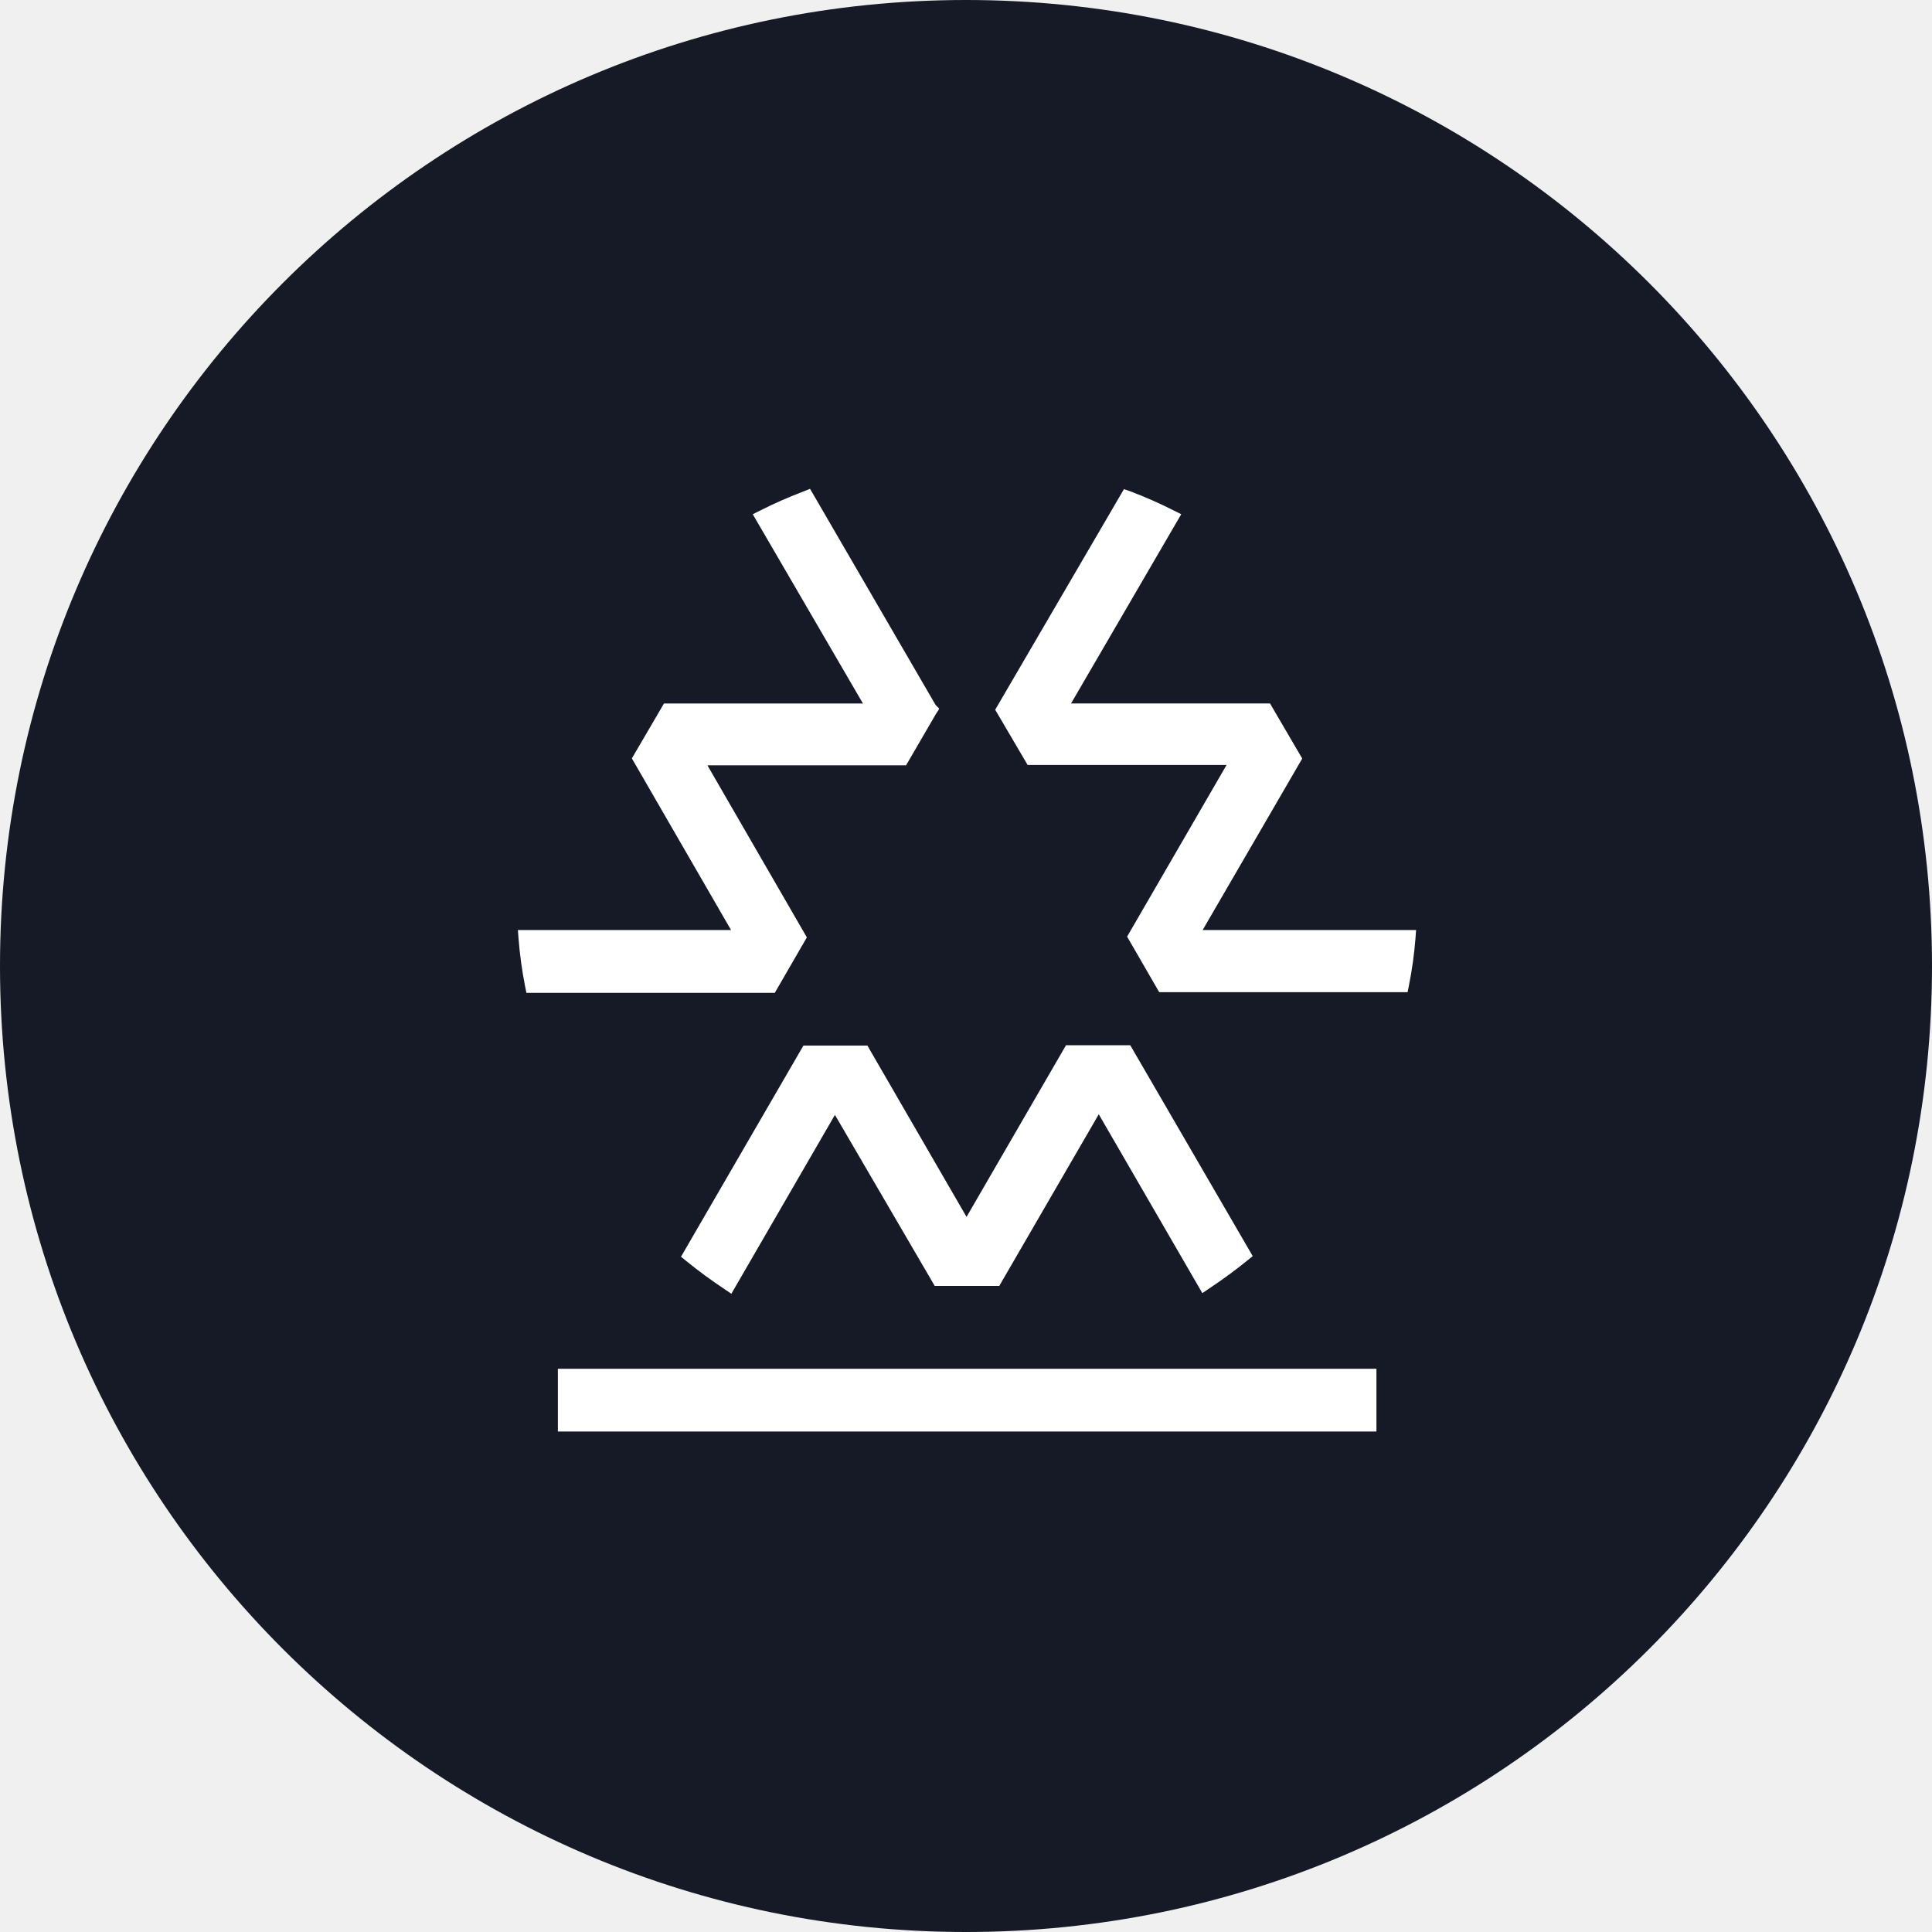
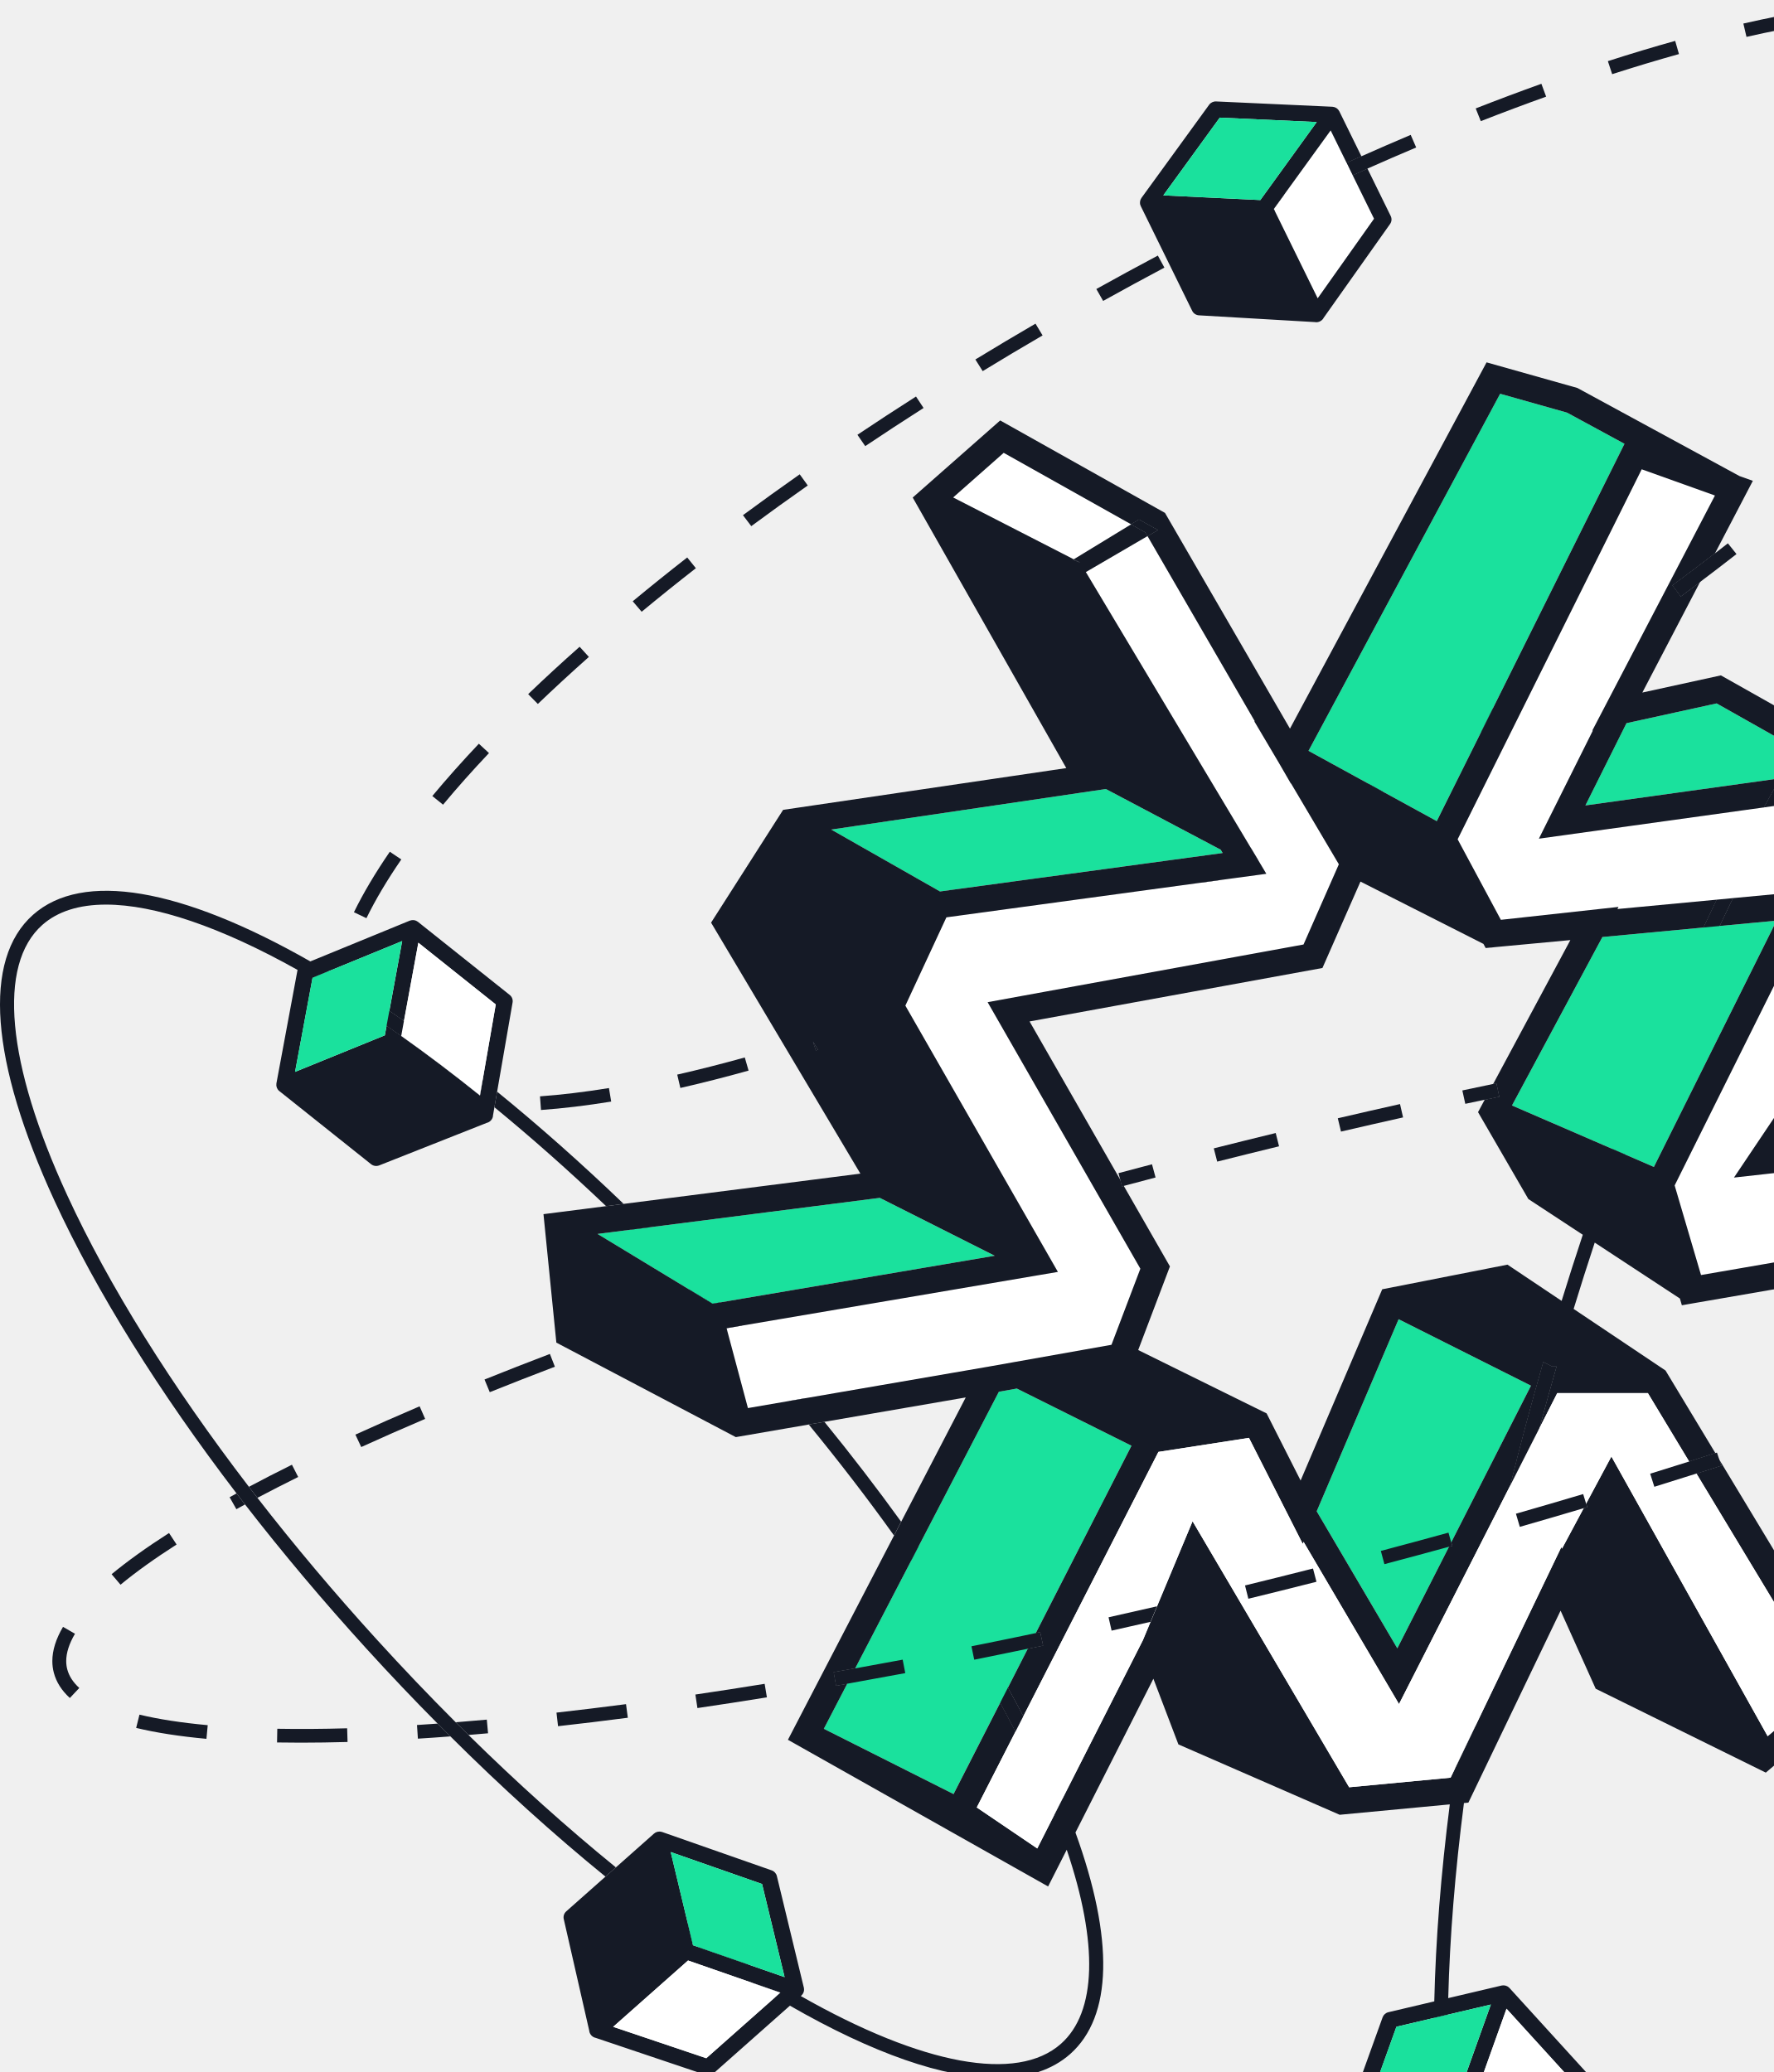
- <svg xmlns="http://www.w3.org/2000/svg" width="64" height="64" viewBox="0 0 64 64" fill="none">
-   <rect width="64" height="64" rx="32" fill="#151A26" />
-   <path d="M45.596 45.342H18.48V47.421H45.596V45.342Z" fill="white" />
-   <path d="M26.615 34.635L22.559 41.631L22.726 41.766C23.132 42.099 23.56 42.411 23.998 42.702L24.227 42.858L27.658 36.932L30.964 42.598H33.102L36.398 36.912L39.829 42.837L40.058 42.681C40.496 42.39 40.924 42.078 41.331 41.746L41.498 41.611L37.441 34.624H35.313L32.018 40.311L28.733 34.635H26.605H26.615Z" fill="white" />
-   <path d="M43.135 25.122L42.071 23.303H35.48L39.13 17.034L38.88 16.91C38.411 16.67 37.931 16.462 37.441 16.275L37.232 16.203L32.967 23.511L34.041 25.34H40.632L37.337 31.027L38.4 32.867H46.629L46.67 32.659C46.775 32.139 46.848 31.609 46.889 31.089L46.91 30.809H39.839L43.135 25.133V25.122Z" fill="white" />
-   <path d="M26.72 31.038L23.434 25.352H30.015L31.006 23.647L31.089 23.522L31.11 23.47L30.995 23.356L26.834 16.193L26.626 16.276C26.136 16.463 25.656 16.671 25.186 16.91L24.936 17.035L28.586 23.304H21.995L20.931 25.123L24.217 30.809H17.156L17.177 31.09C17.219 31.62 17.292 32.161 17.396 32.681L17.438 32.889H25.666L26.73 31.049L26.72 31.038Z" fill="white" />
+ <svg xmlns="http://www.w3.org/2000/svg" width="208" height="243" viewBox="0 0 208 243" fill="none">
+   <path d="M220.756 0.176L220.874 1.777C223.815 1.569 226.545 1.548 228.966 1.729L229.088 0.127C226.586 -0.057 223.779 -0.041 220.756 0.176ZM212.529 1.167C209.953 1.585 207.223 2.122 204.416 2.761L204.782 4.326C207.557 3.696 210.25 3.166 212.793 2.753L212.529 1.167ZM244.044 7.104C242.686 4.784 240.431 3.002 237.339 1.809L236.749 3.307C238.121 3.837 239.296 4.487 240.281 5.253C241.262 6.02 242.051 6.907 242.637 7.907L242.665 7.955L243.369 7.493L244.069 7.148L244.044 7.104ZM196.421 4.796C193.866 5.506 191.213 6.305 188.528 7.172L189.033 8.698C191.698 7.839 194.33 7.048 196.865 6.341L196.421 4.796ZM180.733 9.826C178.206 10.733 175.614 11.704 173.031 12.716L173.629 14.209C176.2 13.202 178.776 12.234 181.29 11.335L180.733 9.826ZM165.41 15.819C163.506 16.626 161.565 17.465 159.629 18.328C159.051 18.584 158.473 18.841 157.895 19.102C157.891 19.102 157.883 19.102 157.879 19.11L158.555 20.567C158.555 20.567 158.587 20.552 158.603 20.547C159.181 20.287 159.759 20.026 160.337 19.773C162.253 18.922 164.169 18.091 166.053 17.296L165.41 15.819ZM243.731 15.245C243.385 17.481 242.543 19.982 241.229 22.675L242.694 23.373C244.081 20.535 244.968 17.882 245.338 15.486L243.731 15.245ZM150.56 22.844L149.355 24.505L149.502 24.802C150.047 24.538 150.592 24.277 151.133 24.016L150.56 22.844ZM135.762 29.973C133.37 31.241 130.945 32.562 128.549 33.895L129.346 35.291C131.734 33.963 134.151 32.65 136.531 31.386L135.762 29.973ZM237.14 29.563C235.724 31.619 234.076 33.782 232.245 35.982L233.503 37.002C235.366 34.762 237.042 32.562 238.487 30.466L237.14 29.563ZM121.416 37.957C119.048 39.334 116.676 40.751 114.365 42.16L115.224 43.525C117.523 42.12 119.886 40.711 122.246 39.338L121.416 37.957ZM226.859 42.039C225.077 43.922 223.152 45.857 221.126 47.8L222.261 48.952C224.303 46.993 226.248 45.034 228.047 43.135L226.859 42.039ZM107.404 46.503C105.089 47.98 102.778 49.49 100.536 50.991L101.452 52.32C103.681 50.826 105.984 49.321 108.291 47.848L107.404 46.503ZM215.145 53.315C213.172 55.065 211.089 56.848 208.957 58.614L210.002 59.842C212.151 58.064 214.246 56.27 216.231 54.507L215.145 53.315ZM93.77 55.627C91.512 57.213 89.27 58.827 87.114 60.42L88.09 61.705C90.238 60.119 92.464 58.514 94.714 56.936L93.77 55.627ZM202.601 63.72C202.101 64.113 201.592 64.507 201.08 64.9C199.456 66.152 197.788 67.409 196.104 68.653L197.08 69.938C197.833 69.38 198.582 68.822 199.326 68.264C200.783 67.168 202.215 66.068 203.61 64.98L202.601 63.72ZM80.579 65.378C78.395 67.084 76.242 68.814 74.188 70.516L75.237 71.744C77.28 70.054 79.416 68.336 81.593 66.638L80.579 65.378ZM189.48 73.422C187.291 74.96 185.025 76.513 182.743 78.038L183.658 79.367C185.949 77.834 188.223 76.276 190.424 74.731L189.48 73.422ZM67.963 75.851C65.863 77.709 63.833 79.58 61.929 81.406L63.064 82.558C64.956 80.744 66.97 78.889 69.049 77.043L67.963 75.851ZM168.97 86.833L169.825 88.198C171.11 87.412 172.4 86.617 173.678 85.818L175.057 83.044C173.051 84.317 171.009 85.589 168.97 86.833ZM56.147 87.223C54.182 89.302 52.347 91.365 50.691 93.356L51.949 94.372C53.58 92.409 55.395 90.37 57.335 88.319L56.147 87.223ZM161.948 91.016C161.443 91.309 160.935 91.606 160.426 91.899L162.078 92.806C162.314 92.67 162.546 92.537 162.778 92.401L161.948 91.016ZM147.659 98.968C147.337 99.141 147.012 99.314 146.686 99.482L147.516 100.867C147.822 100.706 148.127 100.546 148.432 100.385L147.659 98.968ZM140.807 103.52L141.141 104.159C141.751 103.849 142.366 103.536 142.98 103.223L140.807 103.52ZM45.707 99.891C44.007 102.368 42.591 104.753 41.5 106.985L42.965 107.683C44.023 105.519 45.398 103.203 47.054 100.795L45.707 99.891ZM133.057 106.338C130.579 107.526 128.081 108.687 125.639 109.786L126.315 111.248C128.768 110.14 131.274 108.976 133.769 107.783L133.057 106.338ZM118.141 113.062C115.594 114.138 113.043 115.173 110.561 116.145L111.163 117.638C113.657 116.663 116.221 115.619 118.78 114.539L118.141 113.062ZM95.328 122.17L95.662 123.186C95.739 123.162 95.812 123.138 95.89 123.109L95.328 122.17ZM40.28 117.385C40.28 117.249 40.284 117.112 40.288 116.972C40.304 116.394 40.361 115.788 40.455 115.169C40.459 115.149 40.459 115.133 40.463 115.113L40.329 115.093L38.856 114.872C38.795 115.254 38.75 115.631 38.721 116C38.673 116.474 38.652 116.936 38.652 117.385C38.652 119.581 39.157 121.552 40.15 123.25L41.557 122.447C40.711 120.998 40.28 119.292 40.28 117.385ZM87.329 124.017C84.615 124.771 81.951 125.45 79.408 126.028L79.774 127.593C82.341 127.007 85.031 126.325 87.773 125.558L87.329 124.017ZM71.401 127.605C68.553 128.067 65.831 128.396 63.316 128.577L63.434 130.178C65.998 129.994 68.768 129.661 71.665 129.191L71.401 127.605Z" fill="#151A26" />
+   <path d="M208.732 91.281C208.097 92.397 207.462 93.533 206.836 94.689L208.833 94.408C209.476 93.252 210.119 92.116 210.762 91L208.732 91.281ZM201.294 105.511C200.777 106.587 200.261 107.675 199.748 108.775L201.62 108.598C202.136 107.498 202.657 106.407 203.182 105.331L201.294 105.511ZM181.997 160.273L180.959 159.751C179.568 164.592 178.278 169.409 177.098 174.182L180.491 167.51C181.134 165.106 181.801 162.693 182.497 160.273H181.997ZM181.997 160.273L180.959 159.751C179.568 164.592 178.278 169.409 177.098 174.182C174.258 185.682 172.053 196.914 170.543 207.539L172.944 202.534C174.221 194.586 175.869 186.337 177.867 177.919C177.904 177.766 177.94 177.614 177.977 177.461C178.762 174.166 179.6 170.846 180.491 167.51C181.134 165.106 181.801 162.693 182.497 160.273H181.997ZM169.933 245.935C169.819 243.783 169.758 241.531 169.75 239.187C169.75 238.228 169.754 237.256 169.766 236.273L168.135 236.658C168.123 237.513 168.119 238.356 168.123 239.195C168.131 241.672 168.196 244.044 168.318 246.308C168.355 246.955 168.395 247.589 168.44 248.219L170.047 247.846C170.006 247.219 169.966 246.581 169.933 245.935ZM258.922 101.248C258.853 104.295 258.702 107.446 258.474 110.682C258.43 111.304 258.381 111.926 258.332 112.556C258.072 115.848 257.73 119.228 257.311 122.68L258.942 122.712C259.361 119.264 259.699 115.892 259.96 112.604C260.008 111.974 260.057 111.352 260.098 110.73C260.33 107.494 260.48 104.347 260.549 101.301L258.922 101.248ZM210.745 87.833C210.07 88.961 209.399 90.109 208.732 91.281C208.097 92.397 207.462 93.533 206.836 94.689C204.956 98.133 203.105 101.746 201.294 105.511C200.777 106.587 200.261 107.675 199.748 108.775C195.989 116.859 192.404 125.578 189.068 134.755L190.561 135.401C194.007 125.907 197.722 116.908 201.62 108.598C202.136 107.498 202.657 106.407 203.182 105.331C205.033 101.521 206.921 97.876 208.833 94.408C209.476 93.252 210.119 92.116 210.762 91C211.226 90.197 211.689 89.407 212.157 88.628L210.745 87.833ZM181.997 160.273L180.959 159.751C179.568 164.592 178.278 169.409 177.098 174.182L180.491 167.51C181.134 165.106 181.801 162.693 182.497 160.273H181.997ZM201.294 105.511C200.777 106.587 200.261 107.675 199.748 108.775L201.62 108.598C202.136 107.498 202.657 106.407 203.182 105.331L201.294 105.511ZM208.732 91.281C208.097 92.397 207.462 93.533 206.836 94.689L208.833 94.408C209.476 93.252 210.119 92.116 210.762 91L208.732 91.281Z" fill="#151A26" />
+   <path d="M86.976 155.468L85.19 155.774L85.239 155.962C87.753 158.728 90.19 161.51 92.538 164.304L94.385 163.987C92.005 161.136 89.531 158.29 86.976 155.468ZM47.364 119.746C46.79 119.345 46.221 118.948 45.651 118.562C43.901 117.366 42.168 116.238 40.455 115.17C40.411 115.146 40.37 115.122 40.329 115.094C39.694 114.701 39.064 114.315 38.433 113.942L36.647 114.676L36.631 114.753C37.322 115.158 38.022 115.572 38.722 116.001C39.243 116.318 39.764 116.643 40.288 116.973C41.953 118.02 43.633 119.128 45.33 120.296C45.899 120.69 46.473 121.087 47.047 121.493C50.086 123.644 53.17 125.976 56.278 128.477L56.592 126.663C53.483 124.186 50.403 121.874 47.364 119.746ZM58.288 128.028L57.971 129.854C62.32 133.423 66.702 137.304 71.068 141.455L73.126 141.19C68.187 136.445 63.211 132.034 58.288 128.028ZM88.14 232.524C89.067 233.106 89.987 233.672 90.902 234.218L91.496 233.693L88.14 232.524ZM80.617 225.463L81.19 227.86C81.426 228.033 81.662 228.197 81.898 228.362L83.623 228.964L87.879 230.441C85.491 228.908 83.066 227.246 80.617 225.463ZM122.963 207.34C122.052 205.361 121.055 203.341 119.981 201.294C119.399 200.186 118.797 199.07 118.17 197.942C117.495 196.73 116.791 195.51 116.063 194.277C115.778 193.792 115.485 193.306 115.192 192.816C112.917 189.055 110.415 185.217 107.706 181.344L106.863 182.969C109.504 186.775 111.941 190.544 114.146 194.237C114.228 194.366 114.301 194.49 114.374 194.619C115.395 196.329 116.36 198.019 117.275 199.693C117.902 200.829 118.5 201.957 119.069 203.076C119.932 204.742 120.733 206.388 121.478 208.006C122.251 209.688 122.955 211.322 123.585 212.907L124.562 210.98C124.065 209.792 123.533 208.58 122.963 207.34ZM96.663 166.748L94.828 167.065C98.392 171.413 101.737 175.764 104.825 180.079L105.663 178.466C102.856 174.576 99.849 170.658 96.663 166.748ZM75.97 143.96L73.932 144.221C76.263 146.501 78.587 148.857 80.889 151.282L83.55 152.895L84.474 152.739C81.671 149.712 78.831 146.782 75.97 143.96Z" fill="#151A26" />
+   <path d="M215.141 120.003L215.373 121.592C216.125 121.484 216.874 121.375 217.618 121.275L218.383 119.549C217.313 119.697 216.231 119.846 215.141 120.003ZM208.733 91.281C208.098 92.397 207.463 93.533 206.837 94.689L208.834 94.408C209.477 93.252 210.12 92.116 210.763 91L208.733 91.281ZM201.295 105.511C200.778 106.587 200.262 107.675 199.749 108.775L201.621 108.598C202.137 107.498 202.658 106.407 203.183 105.331L201.295 105.511ZM118.173 197.942L117.278 199.692C117.905 200.828 118.503 201.956 119.072 203.076L119.984 201.293C119.402 200.186 118.8 199.07 118.173 197.942ZM97.761 196.111L98.046 197.693L99.34 197.464L100.271 195.666C99.429 195.818 98.591 195.967 97.761 196.111ZM201.6 171.199L201.132 170.416C200.119 170.746 199.094 171.075 198.061 171.404L198.915 172.817C199.896 172.508 200.868 172.195 201.828 171.886L201.6 171.199ZM185.981 176.345L185.692 176.879C185.83 176.839 185.969 176.799 186.107 176.759L185.981 176.345ZM181.998 160.273L180.96 159.751C179.569 164.592 178.279 169.409 177.099 174.182L180.492 167.51C181.135 165.106 181.802 162.693 182.498 160.273H181.998ZM196.108 68.653L197.084 69.938C197.837 69.38 198.585 68.822 199.33 68.264L201.084 64.9C199.46 66.153 197.792 67.409 196.108 68.653ZM175.447 127.047C175.325 127.072 175.199 127.1 175.077 127.124L174.084 128.974C174.654 128.854 175.219 128.737 175.785 128.617L175.447 127.047ZM170.162 180.885L169.902 181.399C170.028 181.363 170.154 181.331 170.28 181.295L170.162 180.885ZM133.545 60.934L132.629 61.492L134.293 62.427L134.549 62.873L135.758 62.166L133.545 60.934ZM131.356 138.359L131.567 139.134C131.632 139.118 131.701 139.098 131.767 139.082L131.356 138.359ZM125.9 65.594L125.806 65.651L126.656 65.98L125.9 65.594ZM121.957 191.419C121.786 191.455 121.619 191.491 121.449 191.527L120.509 193.361C121.107 193.237 121.705 193.113 122.299 192.988L121.957 191.419ZM95.332 122.17L95.666 123.186C95.743 123.162 95.816 123.138 95.894 123.11L95.332 122.17Z" fill="#151A26" />
+   <path d="M215.252 90.374L210.76 91L208.73 91.281L185.889 94.46L190.706 84.814L201.276 82.494L210.744 87.833L212.156 88.628L215.252 90.374Z" fill="#1AE19D" />
+   <path d="M242.247 133.767V142.141L199.445 149.535L196.353 139.026L213.608 104.347L203.18 105.331L201.293 105.511L189.64 106.611L189.77 106.362L175.978 107.876L170.908 98.43L192.492 55.037L201.081 58.112L196.691 66.53L186.694 85.689L186.768 85.673L180.437 98.358L206.834 94.689L208.832 94.408L218.95 93.003L222.311 102.946L213.356 123.141L203.311 138.102L242.247 133.767Z" fill="white" />
+   <path d="M208.306 107.972L193.924 136.858L190.563 135.4L189.07 134.754L177.283 129.648L187.886 109.89L199.75 108.775L201.622 108.598L208.306 107.972Z" fill="#1AE19D" />
+   <path d="M190.475 52.047L175.059 83.044L173.68 85.818L168.464 96.303L162.08 92.807L160.428 91.9L153.422 88.058L175.893 46.178L183.741 48.394L190.475 52.047Z" fill="#1AE19D" />
+   <path d="M143.359 100.04L110.212 104.548L97.457 97.29L129.664 92.533L143.123 99.646L143.359 100.04Z" fill="#1AE19D" />
+   <path d="M116.632 147.271L84.474 152.738L83.55 152.895L80.889 151.281L70.059 144.714L73.932 144.22L75.97 143.959L103.157 140.483L116.632 147.271Z" fill="#1AE19D" />
+   <path d="M132.626 61.492L125.896 65.594L111.754 58.341L117.682 53.106L132.626 61.492Z" fill="white" />
+   <path d="M152.84 110.771L115.8 117.534L133.71 148.793L130.321 157.716L115.792 160.297L94.386 163.986L92.539 164.303L87.694 165.138L85.24 155.962L85.191 155.773L86.978 155.468L124.039 149.166L106.153 117.94L110.966 107.583L140.809 103.521L142.982 103.224L148.479 102.477L147.519 100.868L146.689 99.483L127.318 67.092L134.548 62.873L147.14 84.614L147.051 84.566L149.956 89.475L151.355 91.896L151.372 91.872L156.982 101.361L152.84 110.771Z" fill="white" />
+   <path d="M179.513 162.508L170.163 180.885L169.902 181.399L163.84 193.317L154.385 177.24L163.991 154.713L179.513 162.508Z" fill="#1AE19D" />
+   <path d="M132.668 169.553L121.447 191.526L120.507 193.361L118.172 197.941L117.277 199.691L111.804 210.405L96.592 202.75L99.338 197.463L100.27 195.665L106.865 182.968L107.707 181.343L117.118 163.219L119.226 162.845L132.668 169.553Z" fill="#1AE19D" />
+   <path d="M270.695 111.866C270.691 111.818 270.687 111.766 270.675 111.717C270.667 111.685 270.646 111.653 270.634 111.621C270.618 111.581 270.61 111.545 270.585 111.505C270.585 111.501 270.577 111.497 270.577 111.493C270.577 111.489 270.577 111.481 270.569 111.473L263.522 99.948C263.356 99.675 263.063 99.506 262.741 99.494L260.585 99.426C260.597 98.571 260.601 97.724 260.597 96.885C260.528 74.032 255.523 60.047 246.515 57.494C237.508 54.945 225.749 64.19 213.409 83.522C213.063 84.068 212.713 84.618 212.368 85.176L201.781 79.207L192.57 81.222L199.332 68.264C198.587 68.822 197.839 69.38 197.086 69.938L196.109 68.653C197.794 67.409 199.462 66.153 201.085 64.9L205.528 56.39L203.962 55.832L184.953 45.5L174.306 42.497L151.253 85.453L136.598 60.151L117.276 49.309L107.019 58.349L125.027 90.081L91.823 94.978L83.376 108.205L100.883 137.641L73.131 141.189L71.073 141.454L63.725 142.394L65.234 157.459L86.277 168.542L94.833 167.065L96.668 166.748L113.236 163.889L105.668 178.465L104.83 180.079L92.388 204.039L122.895 221.24L125.079 216.933C128.782 227.887 128.599 235.976 124.396 239.697C119.253 244.253 108.174 242.206 93.897 234.093L93.967 234.029H93.971C93.971 234.029 93.979 234.013 93.987 234.009C94.04 233.957 94.089 233.901 94.129 233.84C94.146 233.816 94.154 233.788 94.166 233.764C94.195 233.716 94.219 233.668 94.235 233.62C94.247 233.587 94.247 233.555 94.255 233.523C94.268 233.475 94.28 233.427 94.28 233.379C94.284 233.343 94.28 233.306 94.272 233.27C94.272 233.23 94.272 233.19 94.264 233.15C94.264 233.142 94.26 233.138 94.26 233.134C94.255 233.126 94.26 233.118 94.255 233.114L91.09 220.02C91.013 219.71 90.785 219.458 90.484 219.353L77.639 214.853H77.623C77.623 214.853 77.611 214.845 77.607 214.845C77.566 214.833 77.525 214.829 77.485 214.821C77.448 214.817 77.415 214.805 77.375 214.801C77.326 214.797 77.277 214.809 77.228 214.813C77.196 214.813 77.163 214.813 77.131 214.821C77.074 214.833 77.025 214.853 76.976 214.869C76.948 214.881 76.923 214.889 76.895 214.902C76.826 214.934 76.769 214.974 76.712 215.026C76.704 215.03 76.695 215.034 76.691 215.038H76.687L72.22 219L70.995 220.084L66.398 224.158C66.137 224.387 66.028 224.732 66.101 225.061L69.099 238.196C69.103 238.216 69.103 238.236 69.103 238.256C69.14 238.421 69.217 238.573 69.327 238.693L69.339 238.71C69.453 238.83 69.596 238.922 69.758 238.974C69.783 238.983 69.803 238.978 69.819 238.987L82.729 243.334C83.059 243.446 83.417 243.374 83.677 243.145L92.62 235.221C102.405 240.845 110.681 243.703 116.914 243.703C120.47 243.703 123.358 242.772 125.482 240.893C130.454 236.49 130.625 227.398 126.101 214.914L135.239 196.878L138.172 204.581L157.083 212.834L169.993 211.614C168.955 219.759 168.341 227.514 168.174 234.719L162.791 235.988C162.478 236.06 162.226 236.289 162.116 236.586L157.555 249.255V249.275C157.555 249.275 157.547 249.283 157.547 249.287C157.535 249.331 157.535 249.371 157.527 249.407C157.519 249.443 157.51 249.48 157.506 249.516C157.502 249.564 157.51 249.612 157.519 249.66C157.519 249.696 157.519 249.728 157.527 249.761C157.535 249.813 157.555 249.861 157.575 249.913C157.588 249.941 157.592 249.965 157.604 249.993C157.641 250.058 157.681 250.118 157.73 250.174C157.738 250.182 157.742 250.19 157.746 250.194L166.99 260.35C167.218 260.603 167.568 260.715 167.906 260.639L170.046 260.165C172.279 270.578 176.417 276.944 182.207 278.582C183.187 278.859 184.205 279 185.246 279C193.786 279 204.32 269.783 215.317 252.554C227.491 233.487 238.899 206.801 247.451 177.409C252.785 159.068 256.61 141.033 258.713 124.587L262.733 124.667C263.079 124.675 263.4 124.498 263.575 124.205L267.265 118.004L268.189 116.446H268.193L270.577 112.436C270.577 112.436 270.581 112.416 270.585 112.408C270.622 112.344 270.651 112.275 270.671 112.203C270.679 112.175 270.679 112.151 270.683 112.123C270.695 112.067 270.703 112.014 270.707 111.962C270.707 111.93 270.695 111.898 270.695 111.866ZM90.907 234.218L82.819 241.383L71.898 237.702L80.678 229.923L88.14 232.52H88.144L91.501 233.692L90.907 234.218ZM87.909 230.452L87.884 230.44L83.628 228.963L81.903 228.361L81.26 228.136L81.195 227.859L80.622 225.463L78.644 217.202L89.357 220.951L92.001 231.873L87.909 230.452ZM201.085 58.112L196.695 66.53L186.699 85.689L186.772 85.673L180.441 98.358L206.838 94.689C207.465 93.533 208.1 92.397 208.734 91.281L185.893 94.46L190.71 84.814L201.281 82.494L210.748 87.833L212.16 88.628L215.256 90.374L210.765 91C210.122 92.116 209.479 93.252 208.836 94.408L218.955 93.003L222.315 102.946L213.36 123.142L203.315 138.102L242.252 133.767V142.141L199.45 149.535L196.358 139.026L213.613 104.347L203.185 105.331C202.66 106.407 202.139 107.498 201.622 108.598L208.307 107.972L193.925 136.858L190.564 135.401L189.071 134.755L177.284 129.649L187.887 109.891L199.751 108.775C200.263 107.675 200.78 106.587 201.297 105.511L189.644 106.611L189.775 106.362L175.982 107.876L170.912 98.43L192.496 55.037L201.085 58.112ZM215.655 125.345L226.319 124.177L238.769 131.026L209.662 134.269L215.655 125.345ZM170.282 181.295C170.156 181.331 170.03 181.363 169.903 181.399L163.841 193.317L154.386 177.241L163.992 154.713L179.513 162.509L170.164 180.885L170.282 181.295ZM176.759 148.315L162.071 151.205L152.502 173.632L148.515 165.76L133.457 158.33L137.179 148.523L131.768 139.082C131.703 139.098 131.634 139.118 131.569 139.134L131.357 138.359L120.722 119.794L155.061 113.524L159.52 103.392L173.939 110.698L174.2 111.183L174.79 111.127L174.798 111.135L175.274 111.079L184.131 110.252L175.079 127.124C175.201 127.1 175.327 127.072 175.449 127.047L175.787 128.617C175.221 128.737 174.656 128.854 174.086 128.974L173.305 130.431L179.204 140.619L185.588 144.81C184.738 147.367 183.912 149.952 183.106 152.566L176.759 148.315ZM175.896 46.178L183.745 48.394L190.478 52.047L175.062 83.044L173.683 85.818L168.467 96.303L162.083 92.807L160.432 91.899L153.425 88.058L175.896 46.178ZM95.667 123.186L95.334 122.17L95.895 123.11C95.818 123.138 95.745 123.162 95.667 123.186ZM97.462 97.29L129.669 92.534L143.128 99.647L143.364 100.04L110.217 104.548L97.462 97.29ZM83.555 152.895L80.894 151.281L70.064 144.714L73.937 144.22L75.975 143.959L103.162 140.483L116.637 147.271L84.479 152.738L83.555 152.895ZM94.39 163.986L92.543 164.303L87.697 165.138L85.243 155.962L85.195 155.773L86.981 155.468L124.042 149.166L106.156 117.939L110.969 107.583L140.813 103.52L142.985 103.223L148.482 102.477L147.522 100.867L146.692 99.482L127.321 67.092L134.551 62.873L134.295 62.427L132.631 61.492L125.901 65.595L126.658 65.98L125.808 65.651L125.901 65.595L111.759 58.341L117.687 53.106L132.631 61.492L133.546 60.934L135.76 62.166L134.551 62.873L147.144 84.614L147.054 84.566L149.959 89.475L151.359 91.895L151.375 91.871L156.986 101.361L152.844 110.77L115.803 117.534L133.713 148.792L130.324 157.716L115.795 160.297L94.39 163.986ZM170.05 247.846L168.443 248.219C168.398 247.589 168.357 246.955 168.321 246.308L159.935 248.263L163.735 237.694L168.138 236.658L169.769 236.273L174.81 235.089L171.856 243.35L171.018 245.682L169.936 245.935C169.968 246.581 170.009 247.22 170.05 247.846ZM176.649 235.578L184.445 244.145L180.718 254.919L172.833 246.256L176.649 235.578ZM245.885 176.964C237.377 206.215 226.034 232.757 213.938 251.699C202.188 270.104 190.788 279.341 182.654 277.041C177.52 275.584 173.752 269.542 171.657 259.808L181.214 257.685C181.214 257.685 181.255 257.68 181.275 257.68C181.442 257.644 181.597 257.564 181.723 257.456L181.735 257.444C181.861 257.335 181.955 257.191 182.008 257.03C182.008 257.01 182.008 256.99 182.016 256.97L186.426 244.233C186.536 243.912 186.463 243.555 186.235 243.302L176.995 233.15H176.991C176.991 233.15 176.979 233.138 176.971 233.13C176.918 233.074 176.865 233.029 176.8 232.985C176.775 232.969 176.751 232.965 176.722 232.949C176.674 232.925 176.629 232.901 176.576 232.881C176.547 232.873 176.511 232.873 176.478 232.865C176.429 232.853 176.381 232.841 176.332 232.837C176.295 232.837 176.259 232.845 176.222 232.845C176.181 232.849 176.145 232.845 176.1 232.853C176.092 232.857 176.088 232.861 176.084 232.861H176.063L169.81 234.334C169.993 227.193 170.615 219.518 171.653 211.457L172.174 211.409L182.984 188.894L187.101 198.05L207.046 207.889L218.1 198.544L201.602 171.199L201.83 171.886C200.87 172.195 199.897 172.508 198.917 172.817L214.04 197.881L207.266 203.618L188.945 170.818L185.983 176.345L186.109 176.759C185.97 176.799 185.832 176.839 185.694 176.879L183.155 181.62L183.073 181.447L172.947 202.534L170.546 207.54L170.091 208.483L158.194 209.607L139.836 178.413L135.67 188.384L134.909 190.206L134.014 192.354L124.567 210.98L123.59 212.906L121.625 216.784L114.529 211.975L119.074 203.076C118.505 201.956 117.906 200.828 117.28 199.692L111.808 210.406L96.595 202.751L99.341 197.464L98.047 197.693L97.763 196.111C98.593 195.967 99.431 195.818 100.273 195.666L106.868 182.969L107.71 181.343L117.121 163.219L119.229 162.846L132.671 169.553L121.45 191.527C121.621 191.491 121.788 191.455 121.959 191.419L122.301 192.988C121.707 193.113 121.108 193.237 120.51 193.362L118.175 197.942C118.802 199.07 119.404 200.186 119.985 201.293L135.829 170.276L146.448 168.63L152.754 181.066L152.852 180.825L164.04 199.848L177.101 174.182C178.281 169.409 179.57 164.592 180.962 159.751L181.999 160.273H182.5C181.804 162.693 181.137 165.106 180.494 167.51L182.597 163.38H193.221L198.062 171.404C199.096 171.075 200.121 170.746 201.134 170.417L195.467 161.027L195.292 160.734L184.514 153.509C185.315 150.888 186.141 148.294 186.988 145.729L196.976 152.289L197.204 153.079L197.977 152.943L245.401 144.746V130.295L244.148 130.431L226.974 120.982L217.282 122.042L217.62 121.275C216.876 121.375 216.127 121.484 215.374 121.592L215.142 120.003C216.233 119.846 217.315 119.698 218.385 119.549L225.68 103.091L221.111 89.563L220.346 89.676L213.779 85.975C214.113 85.437 214.447 84.903 214.784 84.377C225.351 67.826 235.636 58.69 243.513 58.69C244.396 58.69 245.25 58.807 246.068 59.039C254.201 61.34 258.9 75.136 258.97 96.889C258.974 97.708 258.97 98.535 258.957 99.37L249.119 99.053C249.119 99.053 249.107 99.057 249.103 99.057C249.095 99.057 249.091 99.053 249.087 99.057C249.042 99.057 249.001 99.065 248.961 99.073C248.924 99.077 248.887 99.077 248.851 99.085C248.802 99.097 248.761 99.117 248.717 99.141C248.684 99.149 248.652 99.161 248.623 99.177C248.574 99.201 248.534 99.237 248.489 99.269C248.468 99.29 248.444 99.302 248.424 99.322C248.371 99.374 248.326 99.43 248.285 99.494C248.281 99.502 248.273 99.51 248.269 99.514L241.267 111.288C241.092 111.581 241.092 111.942 241.267 112.235L243.989 116.819L244.904 118.365L248.163 123.852C248.163 123.852 248.175 123.888 248.184 123.908C248.269 124.053 248.391 124.177 248.534 124.258L248.55 124.27C248.696 124.354 248.859 124.398 249.034 124.398C249.054 124.398 249.075 124.39 249.091 124.39L257.082 124.551C254.982 140.868 251.182 158.759 245.885 176.964ZM266.053 116.334L265.117 117.903L262.216 122.78L258.945 122.712L257.314 122.68L250.678 122.544L256.654 112.504L258.335 112.556C258.384 111.926 258.432 111.304 258.477 110.682L256.654 110.626L250.8 100.987L258.925 101.248L260.552 101.301L262.159 101.353L268.038 110.971L260.101 110.73C260.06 111.352 260.011 111.974 259.962 112.604L268.124 112.849L266.053 116.334Z" fill="#151A26" />
+   <path d="M214.036 197.881L207.261 203.617L188.94 170.818L185.978 176.345L185.69 176.879L183.151 181.62L183.069 181.447L172.943 202.534L170.542 207.539L170.086 208.483L158.19 209.607L139.832 178.412L135.666 188.384L134.905 190.206L134.01 192.354L124.563 210.979L123.586 212.906L121.621 216.784L114.525 211.975L119.07 203.075L119.981 201.293L135.825 170.276L146.444 168.63L152.75 181.066L152.848 180.825L164.036 199.848L177.097 174.182L180.49 167.51L182.593 163.379H193.217L198.058 171.404L198.913 172.817L214.036 197.881Z" fill="white" />
+   <path d="M184.434 244.144L180.707 254.918L172.822 246.256L176.639 235.578L184.434 244.144Z" fill="white" />
+   <path d="M174.803 235.089L171.849 243.35L171.011 245.682L169.928 245.935L168.313 246.308L159.928 248.263L163.728 237.694L168.13 236.658L169.762 236.273L174.803 235.089Z" fill="#1AE19D" />
+   <path d="M91.495 233.692L90.901 234.218L82.813 241.383L71.893 237.702L80.673 229.923L88.135 232.52L88.139 232.524L91.495 233.692Z" fill="white" />
+   <path d="M91.996 231.874L87.903 230.453L87.879 230.441L83.623 228.964L81.898 228.362L81.255 228.137L81.19 227.86L80.616 225.463L78.639 217.202L89.351 220.951L91.996 231.874Z" fill="#1AE19D" />
+   <path d="M126.655 65.98L125.805 65.65L125.898 65.594L126.655 65.98Z" fill="#151A26" />
+   <path d="M135.756 62.166L134.547 62.873L134.291 62.427L132.627 61.492L133.542 60.934L135.756 62.166Z" fill="#151A26" />
+   <path d="M268.188 116.446H268.184L267.261 118.003C267.655 118.023 268.046 118.048 268.432 118.072L268.542 116.47C268.424 116.462 268.306 116.454 268.188 116.446ZM260.267 116.205V117.811C261.943 117.815 263.566 117.847 265.112 117.903L266.048 116.334C264.217 116.253 262.281 116.209 260.267 116.205ZM243.984 116.819C243.911 116.823 243.838 116.831 243.764 116.835L243.882 118.437C244.224 118.413 244.562 118.389 244.9 118.365L243.984 116.819ZM235.546 117.526C232.905 117.783 230.147 118.076 227.348 118.405L227.539 119.998C230.326 119.673 233.072 119.38 235.705 119.123L235.546 117.526ZM276.802 117.437L276.505 119.019C279.707 119.605 282.25 120.404 284.064 121.395L284.853 119.99C282.884 118.915 280.179 118.056 276.802 117.437ZM287.185 127.035C286.697 128.842 285.207 130.913 282.754 133.193L283.873 134.361C286.546 131.876 288.19 129.548 288.759 127.449L287.185 127.035ZM276.399 138.143C274.369 139.519 272.041 140.96 269.482 142.426L270.296 143.815C272.892 142.329 275.256 140.868 277.322 139.467L276.399 138.143ZM262.289 146.295C259.994 147.467 257.52 148.672 254.933 149.88L255.629 151.329C258.232 150.117 260.722 148.9 263.038 147.724L262.289 146.295ZM247.463 153.24C245.038 154.291 242.495 155.359 239.907 156.419L240.53 157.9C243.13 156.84 245.681 155.765 248.118 154.709L247.463 153.24ZM64.477 158.787C61.873 159.779 59.293 160.786 56.811 161.786L57.426 163.271C59.9 162.28 62.467 161.272 65.062 160.285L64.477 158.787ZM232.283 159.446C229.797 160.409 227.213 161.381 224.605 162.34L225.175 163.845C227.791 162.882 230.383 161.906 232.877 160.943L232.283 159.446ZM216.883 165.118C214.348 166.009 211.736 166.908 209.12 167.787L209.645 169.308C212.269 168.425 214.889 167.522 217.428 166.631L216.883 165.118ZM49.203 164.929C46.611 166.037 44.077 167.153 41.672 168.249L42.356 169.706C44.748 168.614 47.266 167.506 49.85 166.406L49.203 164.929ZM201.597 171.199L201.321 170.356C201.256 170.376 201.195 170.396 201.129 170.416C200.116 170.746 199.091 171.075 198.058 171.404C196.544 171.882 195.018 172.359 193.489 172.833L193.977 174.366C195.629 173.857 197.28 173.335 198.912 172.817C199.893 172.508 200.865 172.195 201.825 171.886L201.597 171.199ZM27.737 175.145C27.464 175.294 27.192 175.442 26.923 175.591L27.717 176.996C28.05 176.811 28.388 176.626 28.73 176.438C28.396 176.004 28.067 175.575 27.737 175.145ZM34.23 171.781C32.477 172.652 30.788 173.515 29.185 174.37C29.511 174.8 29.845 175.233 30.182 175.663C31.704 174.856 33.307 174.041 34.963 173.218L34.23 171.781ZM185.978 176.345L185.632 175.221C183.097 175.976 180.522 176.731 177.975 177.461C177.898 177.481 177.824 177.505 177.747 177.525L177.865 177.919L178.203 179.067C180.685 178.356 183.203 177.618 185.689 176.879C185.827 176.839 185.966 176.799 186.104 176.759L185.978 176.345ZM170.159 180.885L169.838 179.745C167.222 180.468 164.557 181.186 161.908 181.889L162.327 183.442C164.854 182.772 167.401 182.086 169.899 181.399C170.025 181.363 170.151 181.331 170.277 181.295L170.159 180.885ZM19.82 179.789C17.216 181.455 14.949 183.081 13.086 184.619L14.132 185.851C15.946 184.354 18.155 182.768 20.706 181.138L19.82 179.789ZM153.954 183.952L153.75 184.004C151.191 184.655 148.579 185.305 145.983 185.939L146.374 187.497C148.974 186.862 151.594 186.212 154.157 185.558L154.361 185.506L153.954 183.952ZM129.981 189.672L130.339 191.238C131.853 190.901 133.379 190.559 134.904 190.206L135.665 188.384C133.769 188.821 131.865 189.255 129.981 189.672ZM121.954 191.419C121.783 191.455 121.616 191.491 121.445 191.527C119.362 191.964 117.267 192.398 115.192 192.815C114.761 192.9 114.334 192.988 113.906 193.072L114.146 194.236L114.232 194.646C114.281 194.638 114.325 194.626 114.374 194.618C114.936 194.505 115.497 194.393 116.063 194.277C117.54 193.98 119.025 193.67 120.506 193.361C121.104 193.237 121.702 193.112 122.296 192.988L121.954 191.419ZM105.842 194.642C103.979 194.991 102.111 195.332 100.268 195.666C99.426 195.818 98.588 195.967 97.758 196.111L98.043 197.693L99.337 197.464C101.582 197.062 103.865 196.645 106.147 196.219L105.842 194.642ZM7.886 195.774C7.805 195.461 7.764 195.136 7.764 194.802C7.764 193.839 8.11 192.759 8.794 191.603L7.39 190.796C6.56 192.201 6.137 193.55 6.137 194.802C6.137 195.272 6.194 195.734 6.312 196.175C6.596 197.263 7.227 198.263 8.191 199.138L9.298 197.962C8.566 197.295 8.094 196.561 7.886 195.774ZM89.657 197.476C86.927 197.917 84.193 198.343 81.536 198.732L81.776 200.318C84.441 199.929 87.184 199.503 89.922 199.061L89.657 197.476ZM73.403 199.86C70.624 200.222 67.882 200.555 65.25 200.852L65.433 202.445C68.077 202.152 70.828 201.815 73.615 201.454L73.403 199.86ZM57.08 201.675C55.851 201.787 54.631 201.887 53.43 201.984C53.931 202.486 54.431 202.979 54.932 203.473C55.693 203.413 56.457 203.345 57.226 203.276L57.08 201.675ZM48.894 202.305L49 203.907C50.245 203.83 51.518 203.742 52.812 203.642C52.303 203.144 51.807 202.642 51.315 202.14C50.497 202.201 49.691 202.257 48.894 202.305ZM16.353 201.089L15.966 202.646C18.294 203.208 21.064 203.638 24.206 203.927L24.356 202.325C21.296 202.044 18.603 201.631 16.353 201.089ZM40.704 202.69C37.819 202.775 35.073 202.791 32.514 202.746L32.485 204.352C33.397 204.368 34.328 204.376 35.28 204.376C37.03 204.376 38.869 204.348 40.752 204.296L40.704 202.69Z" fill="#151A26" />
+   <path d="M54.934 203.473C54.433 202.979 53.933 202.485 53.432 201.984C50.312 198.865 47.211 195.617 44.16 192.261C39.172 186.778 34.489 181.21 30.184 175.663C29.846 175.233 29.513 174.8 29.187 174.37C20.102 162.516 12.766 150.783 7.876 140.165C0.748 124.699 -0.314 113.146 4.967 108.469C6.765 106.876 9.292 106.089 12.429 106.089C18.133 106.089 25.855 108.69 34.892 113.752C34.883 113.78 34.875 113.808 34.871 113.836L32.41 127.059C32.41 127.059 32.414 127.075 32.414 127.079C32.41 127.083 32.406 127.091 32.406 127.095C32.402 127.135 32.406 127.176 32.406 127.216C32.406 127.252 32.398 127.288 32.402 127.328C32.406 127.376 32.422 127.42 32.438 127.469C32.442 127.501 32.446 127.533 32.459 127.561C32.479 127.613 32.507 127.661 32.536 127.705C32.552 127.729 32.56 127.754 32.577 127.778C32.621 127.838 32.67 127.89 32.731 127.938C32.739 127.946 32.743 127.954 32.747 127.958H32.752L43.509 136.533C43.782 136.749 44.144 136.801 44.461 136.677L57.127 131.667C57.147 131.659 57.163 131.659 57.184 131.655C57.346 131.595 57.485 131.491 57.59 131.366L57.603 131.35C57.708 131.222 57.778 131.069 57.802 130.901C57.806 130.877 57.802 130.861 57.802 130.84L57.973 129.853L58.29 128.027L60.101 117.574C60.162 117.236 60.032 116.895 59.763 116.682L49.002 108.108C49.002 108.108 48.985 108.1 48.977 108.092C48.916 108.048 48.855 108.012 48.786 107.98C48.761 107.968 48.733 107.964 48.705 107.956C48.652 107.94 48.603 107.92 48.55 107.912C48.517 107.903 48.485 107.912 48.448 107.912C48.399 107.907 48.351 107.903 48.302 107.912C48.265 107.912 48.228 107.928 48.196 107.936C48.155 107.944 48.115 107.948 48.074 107.964C48.066 107.964 48.062 107.972 48.058 107.972C48.054 107.972 48.045 107.972 48.037 107.976L36.389 112.753C21.193 104.09 9.674 102.143 3.877 107.281C-2.051 112.532 -1.156 124.45 6.395 140.836C11.31 151.493 18.654 163.263 27.739 175.149C28.069 175.578 28.398 176.008 28.732 176.441C33.109 182.089 37.874 187.757 42.952 193.337C45.706 196.364 48.497 199.306 51.317 202.144C51.809 202.646 52.305 203.148 52.814 203.645C58.84 209.643 64.955 215.17 70.993 220.087L72.217 219.004C66.484 214.343 60.678 209.129 54.934 203.477V203.473ZM36.633 114.752L36.649 114.675L38.435 113.941L47.158 110.364L45.653 118.561C46.223 118.946 46.792 119.344 47.366 119.745L49.054 110.561L58.132 117.798L56.594 126.662L56.28 128.476C53.172 125.975 50.088 123.643 47.049 121.491C46.475 121.086 45.901 120.689 45.332 120.295L45.124 121.423L34.599 125.706L36.633 114.752Z" fill="#151A26" />
+   <path d="M135.494 138.094C134.245 138.423 133.004 138.748 131.767 139.081C131.702 139.097 131.633 139.118 131.568 139.134L131.356 138.359L131.145 137.584C132.446 137.235 133.761 136.89 135.075 136.544L135.494 138.094Z" fill="#151A26" />
+   <path d="M142.723 136.235L142.32 134.677C144.713 134.075 147.154 133.469 149.583 132.879L149.973 134.436C147.553 135.026 145.111 135.629 142.727 136.231L142.723 136.235ZM157.236 132.71L156.862 131.149C159.299 130.579 161.752 130.021 164.157 129.483L164.515 131.048C162.114 131.586 159.665 132.144 157.236 132.71Z" fill="#151A26" />
+   <path d="M175.786 128.616C175.22 128.736 174.655 128.853 174.085 128.973C173.328 129.134 172.572 129.29 171.811 129.455L171.465 127.885C172.673 127.628 173.878 127.376 175.078 127.123C175.2 127.099 175.326 127.07 175.448 127.046L175.786 128.616Z" fill="#151A26" />
+   <path d="M159.63 18.328C159.052 18.585 158.474 18.842 157.896 19.103L158.604 20.548C159.182 20.287 159.76 20.026 160.338 19.773L159.63 18.328Z" fill="#151A26" />
+   <path d="M161.11 25.654L154.502 34.986L149.502 24.802L149.355 24.506L150.56 22.844L156.024 15.293L157.895 19.102L158.603 20.547L161.11 25.654Z" fill="white" />
+   <path d="M163.063 25.328L160.338 19.773C159.76 20.025 159.182 20.286 158.604 20.547L161.111 25.653L154.503 34.986L149.503 24.802L149.356 24.505L150.561 22.843L156.025 15.293L157.896 19.102C158.474 18.841 159.052 18.584 159.63 18.327L157.038 13.049H157.034C157.034 13.049 157.026 13.033 157.022 13.025C156.985 12.956 156.944 12.896 156.895 12.84C156.879 12.82 156.855 12.804 156.834 12.784C156.794 12.748 156.753 12.712 156.712 12.68C156.684 12.659 156.651 12.651 156.623 12.635C156.578 12.611 156.533 12.587 156.489 12.571C156.456 12.559 156.419 12.555 156.383 12.547C156.342 12.539 156.306 12.527 156.261 12.523H156.244C156.244 12.523 156.232 12.519 156.224 12.519L142.594 11.897C142.273 11.881 141.964 12.029 141.776 12.286L133.839 23.213C133.839 23.213 133.835 23.225 133.835 23.229C133.83 23.237 133.822 23.241 133.822 23.245C133.798 23.281 133.782 23.317 133.765 23.353C133.749 23.385 133.729 23.417 133.717 23.45C133.7 23.498 133.692 23.542 133.688 23.594C133.676 23.626 133.668 23.658 133.668 23.69C133.664 23.742 133.668 23.795 133.672 23.851C133.676 23.879 133.672 23.903 133.676 23.935C133.692 24.007 133.717 24.076 133.749 24.144C133.753 24.152 133.753 24.16 133.757 24.168L139.787 36.451C139.937 36.76 140.243 36.961 140.584 36.981L154.206 37.776C154.206 37.776 154.243 37.784 154.263 37.788C154.434 37.8 154.605 37.768 154.755 37.7L154.772 37.688C154.922 37.615 155.052 37.507 155.15 37.367C155.162 37.346 155.166 37.326 155.174 37.314L162.986 26.275C163.186 25.998 163.214 25.637 163.063 25.328ZM143.021 13.795L154.393 14.313L149.238 21.446L147.778 23.462L136.402 22.912L143.021 13.795Z" fill="#151A26" />
+   <path d="M154.394 14.313L149.239 21.446L147.778 23.462L136.402 22.912L143.022 13.795L154.394 14.313Z" fill="#1AE19D" />
+   <path d="M45.648 118.561L45.57 118.986L45.326 120.295C45.896 120.688 46.469 121.085 47.043 121.491L47.361 119.745C46.787 119.343 46.217 118.946 45.648 118.561Z" fill="#151A26" />
+   <path d="M58.128 117.798L56.59 126.661L56.277 128.475C53.168 125.974 50.084 123.642 47.045 121.491L47.362 119.744L49.051 110.56L58.128 117.798Z" fill="white" />
+   <path d="M47.154 110.364L45.648 118.561L45.571 118.987L45.327 120.295L45.119 121.423L34.594 125.706L36.628 114.752L36.644 114.675L38.431 113.941L47.154 110.364Z" fill="#1AE19D" />
</svg>
